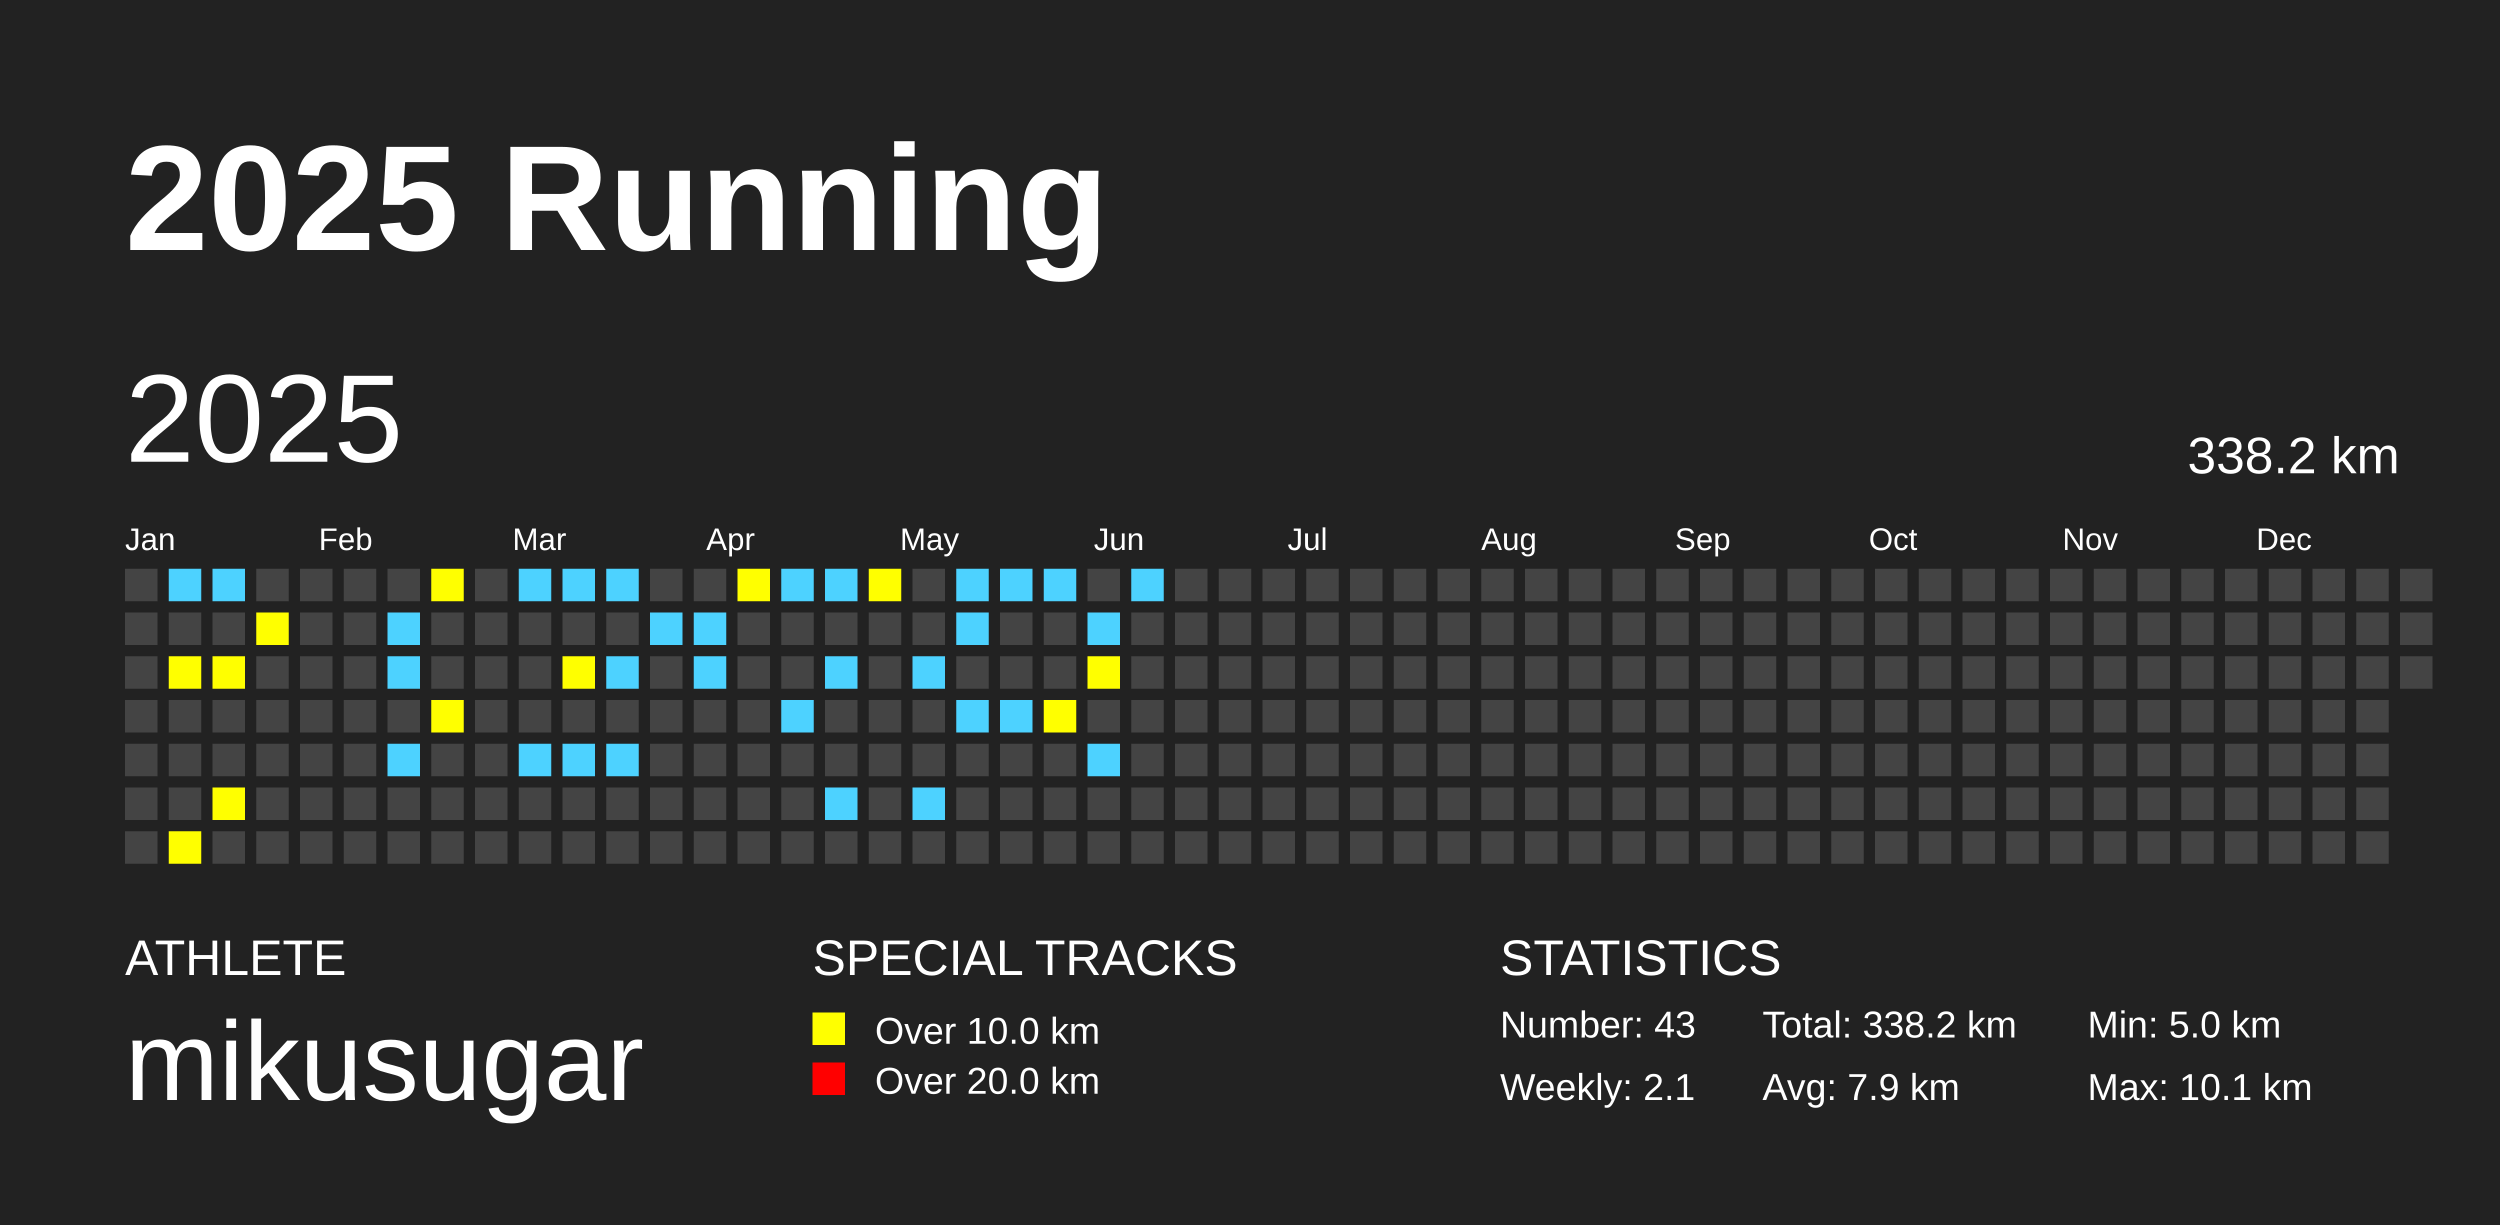
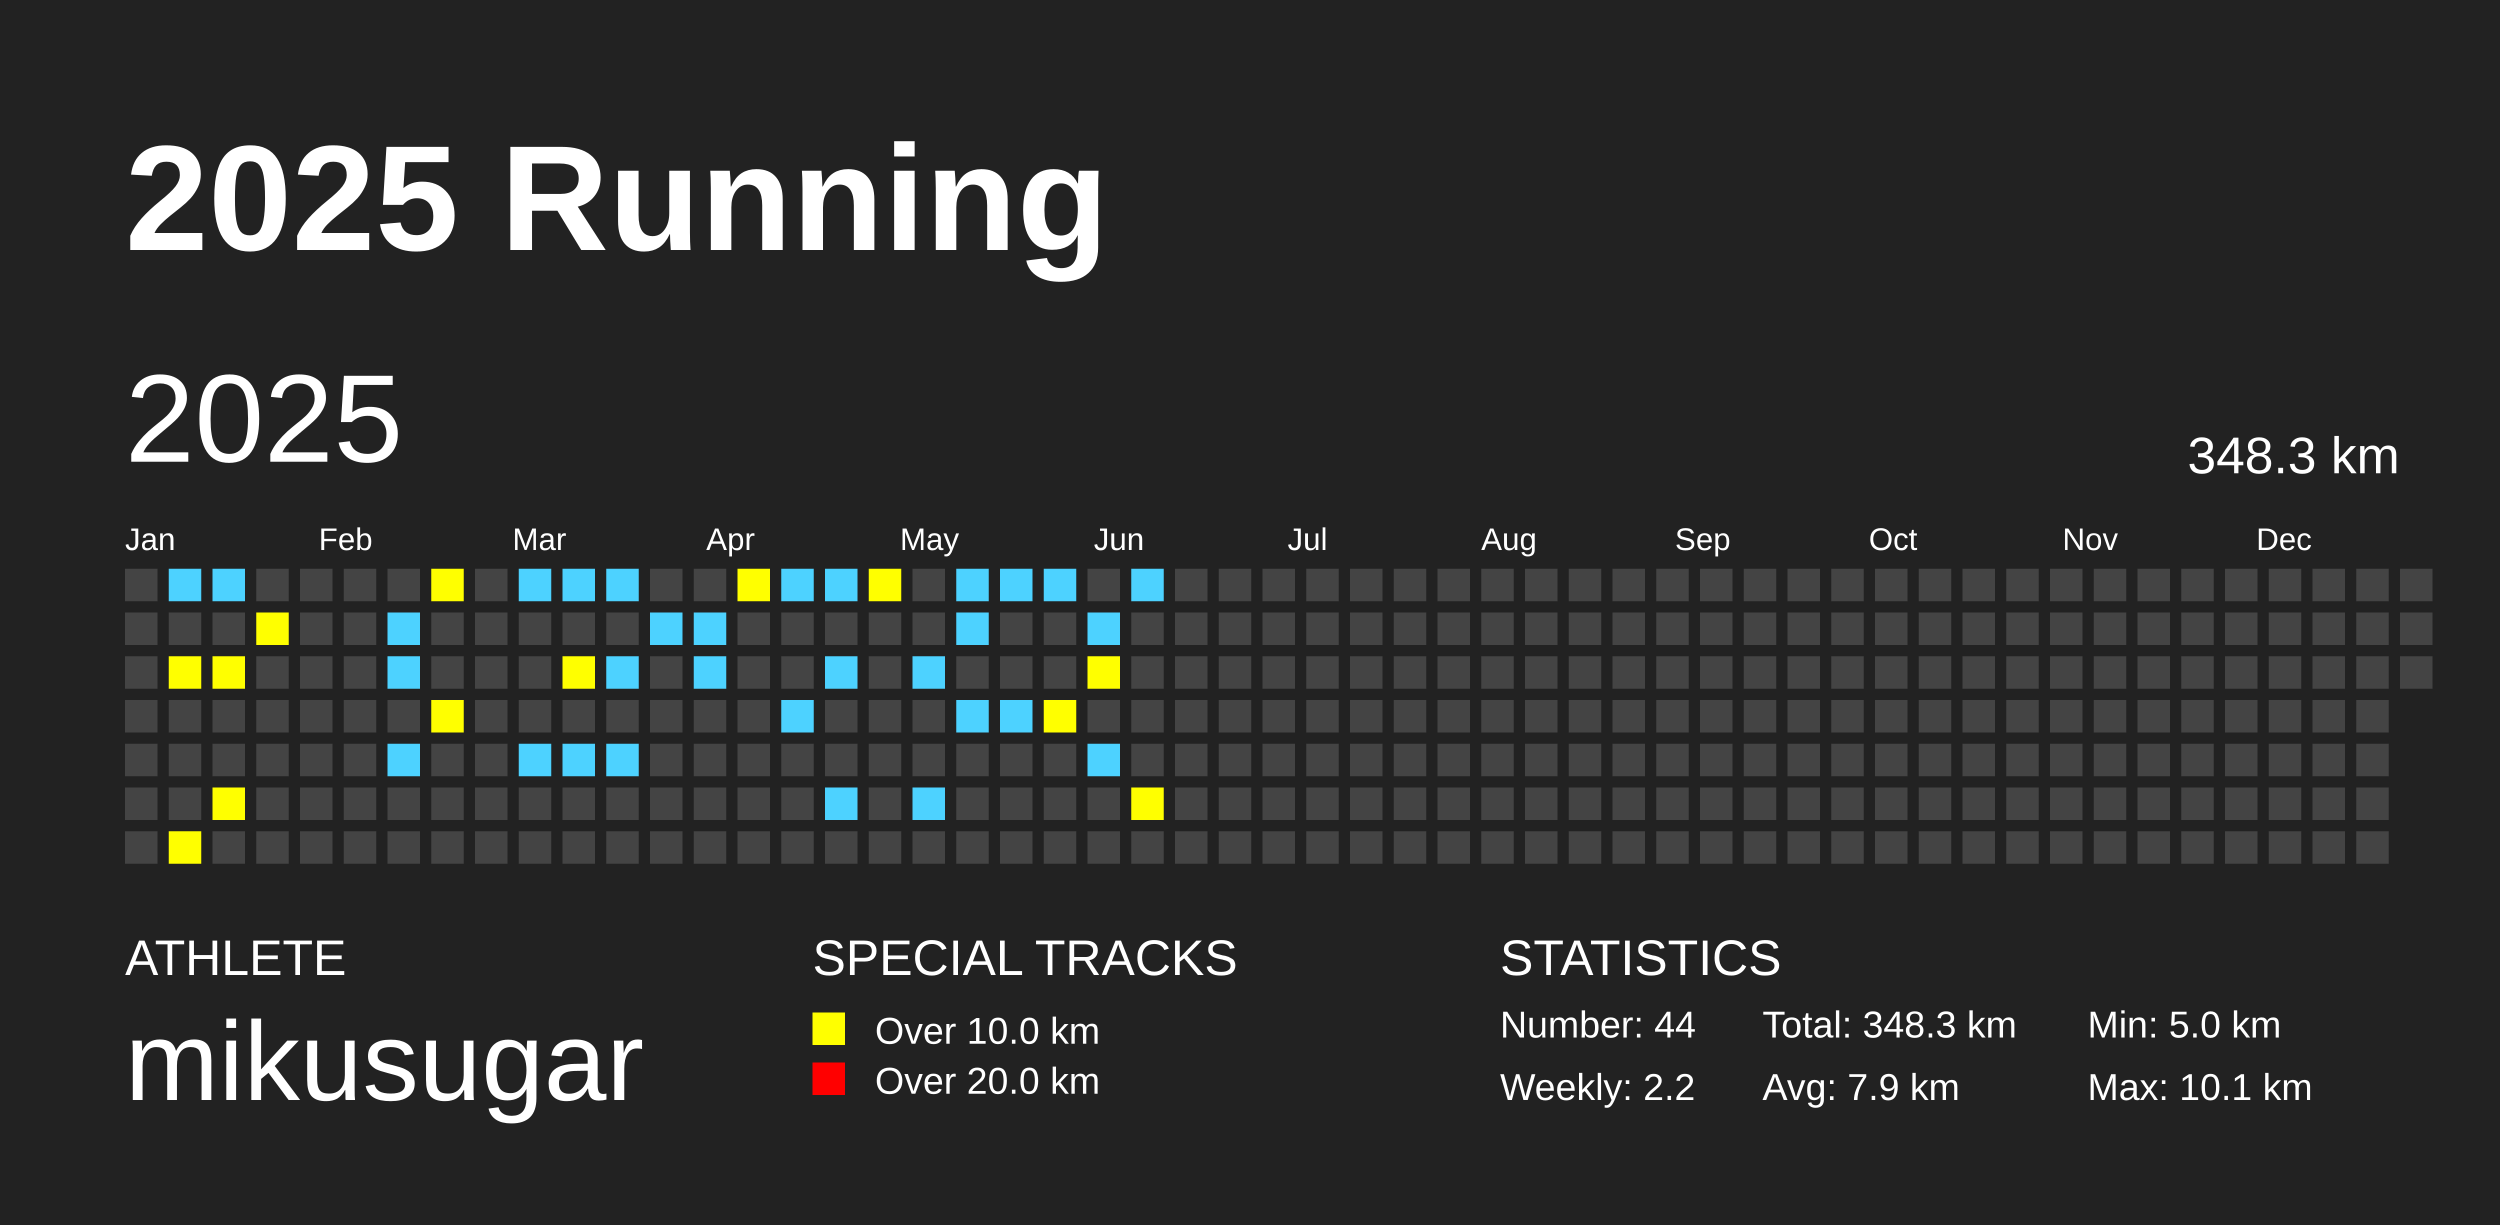
<svg xmlns="http://www.w3.org/2000/svg" baseProfile="full" height="98mm" version="1.1" viewBox="0,0,200,98" width="200mm">
  <defs />
  <rect fill="#222222" height="98" width="200" x="0" y="0" />
  <text fill="#FFFFFF" style="font-size:12px; font-family:Arial; font-weight:bold;" x="10" y="20">2025 Running</text>
  <text fill="#FFFFFF" style="font-size:4px; font-family:Arial" x="10" y="78">ATHLETE</text>
  <text fill="#FFFFFF" style="font-size:9px; font-family:Arial" x="10" y="88">mikusugar</text>
  <text fill="#FFFFFF" style="font-size:4px; font-family:Arial" x="65" y="78">SPECIAL TRACKS</text>
  <rect fill="yellow" height="2.6" width="2.6" x="65" y="81" />
  <text fill="#FFFFFF" style="font-size:3px; font-family:Arial" x="70" y="83.5">Over 10.0 km</text>
  <rect fill="red" height="2.6" width="2.6" x="65" y="85" />
  <text fill="#FFFFFF" style="font-size:3px; font-family:Arial" x="70" y="87.5">Over 20.0 km</text>
  <text fill="#FFFFFF" style="font-size:4px; font-family:Arial" x="120" y="78">STATISTICS</text>
-   <text fill="#FFFFFF" style="font-size:3px; font-family:Arial" x="120" y="83">Number: 43</text>
-   <text fill="#FFFFFF" style="font-size:3px; font-family:Arial" x="120" y="88">Weekly: 2.1</text>
-   <text fill="#FFFFFF" style="font-size:3px; font-family:Arial" x="141" y="83">Total: 338.2 km</text>
+   <text fill="#FFFFFF" style="font-size:3px; font-family:Arial" x="120" y="83">Number: 44</text>
+   <text fill="#FFFFFF" style="font-size:3px; font-family:Arial" x="120" y="88">Weekly: 2.2</text>
+   <text fill="#FFFFFF" style="font-size:3px; font-family:Arial" x="141" y="83">Total: 348.3 km</text>
  <text fill="#FFFFFF" style="font-size:3px; font-family:Arial" x="141" y="88">Avg: 7.9 km</text>
  <text fill="#FFFFFF" style="font-size:3px; font-family:Arial" x="167" y="83">Min: 5.0 km</text>
  <text fill="#FFFFFF" style="font-size:3px; font-family:Arial" x="167" y="88">Max: 10.1 km</text>
  <text dominant-baseline="hanging" fill="#FFFFFF" style="font-size:10.0px; font-family:Arial;" x="10" y="30">2025</text>
-   <text dominant-baseline="hanging" fill="#FFFFFF" style="font-size:4.125px; font-family:Arial;" x="175" y="35">338.2 km</text>
+   <text dominant-baseline="hanging" fill="#FFFFFF" style="font-size:4.125px; font-family:Arial;" x="175" y="35">348.3 km</text>
  <text fill="#FFFFFF" style="font-size:2.5px; font-family:Arial" x="10.0" y="44">Jan</text>
  <text fill="#FFFFFF" style="font-size:2.5px; font-family:Arial" x="25.5" y="44">Feb</text>
  <text fill="#FFFFFF" style="font-size:2.5px; font-family:Arial" x="41.0" y="44">Mar</text>
  <text fill="#FFFFFF" style="font-size:2.5px; font-family:Arial" x="56.5" y="44">Apr</text>
  <text fill="#FFFFFF" style="font-size:2.5px; font-family:Arial" x="72.0" y="44">May</text>
  <text fill="#FFFFFF" style="font-size:2.5px; font-family:Arial" x="87.5" y="44">Jun</text>
  <text fill="#FFFFFF" style="font-size:2.5px; font-family:Arial" x="103.0" y="44">Jul</text>
  <text fill="#FFFFFF" style="font-size:2.5px; font-family:Arial" x="118.5" y="44">Aug</text>
  <text fill="#FFFFFF" style="font-size:2.5px; font-family:Arial" x="134.0" y="44">Sep</text>
  <text fill="#FFFFFF" style="font-size:2.5px; font-family:Arial" x="149.5" y="44">Oct</text>
  <text fill="#FFFFFF" style="font-size:2.5px; font-family:Arial" x="165.0" y="44">Nov</text>
  <text fill="#FFFFFF" style="font-size:2.5px; font-family:Arial" x="180.5" y="44">Dec</text>
  <rect fill="#444444" height="2.6" width="2.6" x="10.0" y="45.5" />
  <rect fill="#444444" height="2.6" width="2.6" x="10.0" y="49.0" />
  <rect fill="#444444" height="2.6" width="2.6" x="10.0" y="52.5" />
  <rect fill="#444444" height="2.6" width="2.6" x="10.0" y="56.0" />
  <rect fill="#444444" height="2.6" width="2.6" x="10.0" y="59.5" />
  <rect fill="#444444" height="2.6" width="2.6" x="10.0" y="63.0" />
  <rect fill="#444444" height="2.6" width="2.6" x="10.0" y="66.5" />
  <rect fill="#4DD2FF" height="2.6" width="2.6" x="13.5" y="45.5" />
  <rect fill="#444444" height="2.6" width="2.6" x="13.5" y="49.0" />
  <rect fill="yellow" height="2.6" width="2.6" x="13.5" y="52.5" />
  <rect fill="#444444" height="2.6" width="2.6" x="13.5" y="56.0" />
  <rect fill="#444444" height="2.6" width="2.6" x="13.5" y="59.5" />
  <rect fill="#444444" height="2.6" width="2.6" x="13.5" y="63.0" />
  <rect fill="yellow" height="2.6" width="2.6" x="13.5" y="66.5" />
  <rect fill="#4DD2FF" height="2.6" width="2.6" x="17.0" y="45.5" />
  <rect fill="#444444" height="2.6" width="2.6" x="17.0" y="49.0" />
  <rect fill="yellow" height="2.6" width="2.6" x="17.0" y="52.5" />
  <rect fill="#444444" height="2.6" width="2.6" x="17.0" y="56.0" />
  <rect fill="#444444" height="2.6" width="2.6" x="17.0" y="59.5" />
  <rect fill="yellow" height="2.6" width="2.6" x="17.0" y="63.0" />
  <rect fill="#444444" height="2.6" width="2.6" x="17.0" y="66.5" />
  <rect fill="#444444" height="2.6" width="2.6" x="20.5" y="45.5" />
  <rect fill="yellow" height="2.6" width="2.6" x="20.5" y="49.0" />
  <rect fill="#444444" height="2.6" width="2.6" x="20.5" y="52.5" />
  <rect fill="#444444" height="2.6" width="2.6" x="20.5" y="56.0" />
  <rect fill="#444444" height="2.6" width="2.6" x="20.5" y="59.5" />
  <rect fill="#444444" height="2.6" width="2.6" x="20.5" y="63.0" />
  <rect fill="#444444" height="2.6" width="2.6" x="20.5" y="66.5" />
  <rect fill="#444444" height="2.6" width="2.6" x="24.0" y="45.5" />
  <rect fill="#444444" height="2.6" width="2.6" x="24.0" y="49.0" />
  <rect fill="#444444" height="2.6" width="2.6" x="24.0" y="52.5" />
  <rect fill="#444444" height="2.6" width="2.6" x="24.0" y="56.0" />
  <rect fill="#444444" height="2.6" width="2.6" x="24.0" y="59.5" />
  <rect fill="#444444" height="2.6" width="2.6" x="24.0" y="63.0" />
  <rect fill="#444444" height="2.6" width="2.6" x="24.0" y="66.5" />
  <rect fill="#444444" height="2.6" width="2.6" x="27.5" y="45.5" />
  <rect fill="#444444" height="2.6" width="2.6" x="27.5" y="49.0" />
  <rect fill="#444444" height="2.6" width="2.6" x="27.5" y="52.5" />
  <rect fill="#444444" height="2.6" width="2.6" x="27.5" y="56.0" />
  <rect fill="#444444" height="2.6" width="2.6" x="27.5" y="59.5" />
  <rect fill="#444444" height="2.6" width="2.6" x="27.5" y="63.0" />
  <rect fill="#444444" height="2.6" width="2.6" x="27.5" y="66.5" />
  <rect fill="#444444" height="2.6" width="2.6" x="31.0" y="45.5" />
  <rect fill="#4DD2FF" height="2.6" width="2.6" x="31.0" y="49.0" />
  <rect fill="#4DD2FF" height="2.6" width="2.6" x="31.0" y="52.5" />
  <rect fill="#444444" height="2.6" width="2.6" x="31.0" y="56.0" />
  <rect fill="#4DD2FF" height="2.6" width="2.6" x="31.0" y="59.5" />
  <rect fill="#444444" height="2.6" width="2.6" x="31.0" y="63.0" />
  <rect fill="#444444" height="2.6" width="2.6" x="31.0" y="66.5" />
  <rect fill="yellow" height="2.6" width="2.6" x="34.5" y="45.5" />
  <rect fill="#444444" height="2.6" width="2.6" x="34.5" y="49.0" />
  <rect fill="#444444" height="2.6" width="2.6" x="34.5" y="52.5" />
  <rect fill="yellow" height="2.6" width="2.6" x="34.5" y="56.0" />
  <rect fill="#444444" height="2.6" width="2.6" x="34.5" y="59.5" />
  <rect fill="#444444" height="2.6" width="2.6" x="34.5" y="63.0" />
  <rect fill="#444444" height="2.6" width="2.6" x="34.5" y="66.5" />
  <rect fill="#444444" height="2.6" width="2.6" x="38.0" y="45.5" />
  <rect fill="#444444" height="2.6" width="2.6" x="38.0" y="49.0" />
  <rect fill="#444444" height="2.6" width="2.6" x="38.0" y="52.5" />
  <rect fill="#444444" height="2.6" width="2.6" x="38.0" y="56.0" />
  <rect fill="#444444" height="2.6" width="2.6" x="38.0" y="59.5" />
  <rect fill="#444444" height="2.6" width="2.6" x="38.0" y="63.0" />
  <rect fill="#444444" height="2.6" width="2.6" x="38.0" y="66.5" />
  <rect fill="#4DD2FF" height="2.6" width="2.6" x="41.5" y="45.5" />
  <rect fill="#444444" height="2.6" width="2.6" x="41.5" y="49.0" />
  <rect fill="#444444" height="2.6" width="2.6" x="41.5" y="52.5" />
  <rect fill="#444444" height="2.6" width="2.6" x="41.5" y="56.0" />
  <rect fill="#4DD2FF" height="2.6" width="2.6" x="41.5" y="59.5" />
  <rect fill="#444444" height="2.6" width="2.6" x="41.5" y="63.0" />
  <rect fill="#444444" height="2.6" width="2.6" x="41.5" y="66.5" />
  <rect fill="#4DD2FF" height="2.6" width="2.6" x="45.0" y="45.5" />
  <rect fill="#444444" height="2.6" width="2.6" x="45.0" y="49.0" />
  <rect fill="yellow" height="2.6" width="2.6" x="45.0" y="52.5" />
  <rect fill="#444444" height="2.6" width="2.6" x="45.0" y="56.0" />
  <rect fill="#4DD2FF" height="2.6" width="2.6" x="45.0" y="59.5" />
  <rect fill="#444444" height="2.6" width="2.6" x="45.0" y="63.0" />
  <rect fill="#444444" height="2.6" width="2.6" x="45.0" y="66.5" />
  <rect fill="#4DD2FF" height="2.6" width="2.6" x="48.5" y="45.5" />
  <rect fill="#444444" height="2.6" width="2.6" x="48.5" y="49.0" />
  <rect fill="#4DD2FF" height="2.6" width="2.6" x="48.5" y="52.5" />
  <rect fill="#444444" height="2.6" width="2.6" x="48.5" y="56.0" />
  <rect fill="#4DD2FF" height="2.6" width="2.6" x="48.5" y="59.5" />
  <rect fill="#444444" height="2.6" width="2.6" x="48.5" y="63.0" />
  <rect fill="#444444" height="2.6" width="2.6" x="48.5" y="66.5" />
  <rect fill="#444444" height="2.6" width="2.6" x="52.0" y="45.5" />
  <rect fill="#4DD2FF" height="2.6" width="2.6" x="52.0" y="49.0" />
  <rect fill="#444444" height="2.6" width="2.6" x="52.0" y="52.5" />
  <rect fill="#444444" height="2.6" width="2.6" x="52.0" y="56.0" />
  <rect fill="#444444" height="2.6" width="2.6" x="52.0" y="59.5" />
  <rect fill="#444444" height="2.6" width="2.6" x="52.0" y="63.0" />
  <rect fill="#444444" height="2.6" width="2.6" x="52.0" y="66.5" />
  <rect fill="#444444" height="2.6" width="2.6" x="55.5" y="45.5" />
  <rect fill="#4DD2FF" height="2.6" width="2.6" x="55.5" y="49.0" />
  <rect fill="#4DD2FF" height="2.6" width="2.6" x="55.5" y="52.5" />
  <rect fill="#444444" height="2.6" width="2.6" x="55.5" y="56.0" />
  <rect fill="#444444" height="2.6" width="2.6" x="55.5" y="59.5" />
  <rect fill="#444444" height="2.6" width="2.6" x="55.5" y="63.0" />
  <rect fill="#444444" height="2.6" width="2.6" x="55.5" y="66.5" />
  <rect fill="yellow" height="2.6" width="2.6" x="59.0" y="45.5" />
  <rect fill="#444444" height="2.6" width="2.6" x="59.0" y="49.0" />
  <rect fill="#444444" height="2.6" width="2.6" x="59.0" y="52.5" />
  <rect fill="#444444" height="2.6" width="2.6" x="59.0" y="56.0" />
  <rect fill="#444444" height="2.6" width="2.6" x="59.0" y="59.5" />
  <rect fill="#444444" height="2.6" width="2.6" x="59.0" y="63.0" />
  <rect fill="#444444" height="2.6" width="2.6" x="59.0" y="66.5" />
  <rect fill="#4DD2FF" height="2.6" width="2.6" x="62.5" y="45.5" />
  <rect fill="#444444" height="2.6" width="2.6" x="62.5" y="49.0" />
  <rect fill="#444444" height="2.6" width="2.6" x="62.5" y="52.5" />
  <rect fill="#4DD2FF" height="2.6" width="2.6" x="62.5" y="56.0" />
  <rect fill="#444444" height="2.6" width="2.6" x="62.5" y="59.5" />
  <rect fill="#444444" height="2.6" width="2.6" x="62.5" y="63.0" />
  <rect fill="#444444" height="2.6" width="2.6" x="62.5" y="66.5" />
  <rect fill="#4DD2FF" height="2.6" width="2.6" x="66.0" y="45.5" />
  <rect fill="#444444" height="2.6" width="2.6" x="66.0" y="49.0" />
  <rect fill="#4DD2FF" height="2.6" width="2.6" x="66.0" y="52.5" />
  <rect fill="#444444" height="2.6" width="2.6" x="66.0" y="56.0" />
  <rect fill="#444444" height="2.6" width="2.6" x="66.0" y="59.5" />
  <rect fill="#4DD2FF" height="2.6" width="2.6" x="66.0" y="63.0" />
  <rect fill="#444444" height="2.6" width="2.6" x="66.0" y="66.5" />
  <rect fill="yellow" height="2.6" width="2.6" x="69.5" y="45.5" />
  <rect fill="#444444" height="2.6" width="2.6" x="69.5" y="49.0" />
  <rect fill="#444444" height="2.6" width="2.6" x="69.5" y="52.5" />
  <rect fill="#444444" height="2.6" width="2.6" x="69.5" y="56.0" />
  <rect fill="#444444" height="2.6" width="2.6" x="69.5" y="59.5" />
  <rect fill="#444444" height="2.6" width="2.6" x="69.5" y="63.0" />
  <rect fill="#444444" height="2.6" width="2.6" x="69.5" y="66.5" />
  <rect fill="#444444" height="2.6" width="2.6" x="73.0" y="45.5" />
  <rect fill="#444444" height="2.6" width="2.6" x="73.0" y="49.0" />
  <rect fill="#4DD2FF" height="2.6" width="2.6" x="73.0" y="52.5" />
  <rect fill="#444444" height="2.6" width="2.6" x="73.0" y="56.0" />
  <rect fill="#444444" height="2.6" width="2.6" x="73.0" y="59.5" />
  <rect fill="#4DD2FF" height="2.6" width="2.6" x="73.0" y="63.0" />
  <rect fill="#444444" height="2.6" width="2.6" x="73.0" y="66.5" />
  <rect fill="#4DD2FF" height="2.6" width="2.6" x="76.5" y="45.5" />
  <rect fill="#4DD2FF" height="2.6" width="2.6" x="76.5" y="49.0" />
  <rect fill="#444444" height="2.6" width="2.6" x="76.5" y="52.5" />
  <rect fill="#4DD2FF" height="2.6" width="2.6" x="76.5" y="56.0" />
  <rect fill="#444444" height="2.6" width="2.6" x="76.5" y="59.5" />
  <rect fill="#444444" height="2.6" width="2.6" x="76.5" y="63.0" />
  <rect fill="#444444" height="2.6" width="2.6" x="76.5" y="66.5" />
  <rect fill="#4DD2FF" height="2.6" width="2.6" x="80.0" y="45.5" />
  <rect fill="#444444" height="2.6" width="2.6" x="80.0" y="49.0" />
  <rect fill="#444444" height="2.6" width="2.6" x="80.0" y="52.5" />
  <rect fill="#4DD2FF" height="2.6" width="2.6" x="80.0" y="56.0" />
  <rect fill="#444444" height="2.6" width="2.6" x="80.0" y="59.5" />
  <rect fill="#444444" height="2.6" width="2.6" x="80.0" y="63.0" />
  <rect fill="#444444" height="2.6" width="2.6" x="80.0" y="66.5" />
  <rect fill="#4DD2FF" height="2.6" width="2.6" x="83.5" y="45.5" />
  <rect fill="#444444" height="2.6" width="2.6" x="83.5" y="49.0" />
  <rect fill="#444444" height="2.6" width="2.6" x="83.5" y="52.5" />
  <rect fill="yellow" height="2.6" width="2.6" x="83.5" y="56.0" />
  <rect fill="#444444" height="2.6" width="2.6" x="83.5" y="59.5" />
  <rect fill="#444444" height="2.6" width="2.6" x="83.5" y="63.0" />
  <rect fill="#444444" height="2.6" width="2.6" x="83.5" y="66.5" />
  <rect fill="#444444" height="2.6" width="2.6" x="87.0" y="45.5" />
  <rect fill="#4DD2FF" height="2.6" width="2.6" x="87.0" y="49.0" />
  <rect fill="yellow" height="2.6" width="2.6" x="87.0" y="52.5" />
  <rect fill="#444444" height="2.6" width="2.6" x="87.0" y="56.0" />
  <rect fill="#4DD2FF" height="2.6" width="2.6" x="87.0" y="59.5" />
  <rect fill="#444444" height="2.6" width="2.6" x="87.0" y="63.0" />
  <rect fill="#444444" height="2.6" width="2.6" x="87.0" y="66.5" />
  <rect fill="#4DD2FF" height="2.6" width="2.6" x="90.5" y="45.5" />
  <rect fill="#444444" height="2.6" width="2.6" x="90.5" y="49.0" />
  <rect fill="#444444" height="2.6" width="2.6" x="90.5" y="52.5" />
  <rect fill="#444444" height="2.6" width="2.6" x="90.5" y="56.0" />
  <rect fill="#444444" height="2.6" width="2.6" x="90.5" y="59.5" />
-   <rect fill="#444444" height="2.6" width="2.6" x="90.5" y="63.0" />
+   <rect fill="yellow" height="2.6" width="2.6" x="90.5" y="63.0" />
  <rect fill="#444444" height="2.6" width="2.6" x="90.5" y="66.5" />
  <rect fill="#444444" height="2.6" width="2.6" x="94.0" y="45.5" />
  <rect fill="#444444" height="2.6" width="2.6" x="94.0" y="49.0" />
  <rect fill="#444444" height="2.6" width="2.6" x="94.0" y="52.5" />
  <rect fill="#444444" height="2.6" width="2.6" x="94.0" y="56.0" />
  <rect fill="#444444" height="2.6" width="2.6" x="94.0" y="59.5" />
  <rect fill="#444444" height="2.6" width="2.6" x="94.0" y="63.0" />
  <rect fill="#444444" height="2.6" width="2.6" x="94.0" y="66.5" />
  <rect fill="#444444" height="2.6" width="2.6" x="97.5" y="45.5" />
  <rect fill="#444444" height="2.6" width="2.6" x="97.5" y="49.0" />
  <rect fill="#444444" height="2.6" width="2.6" x="97.5" y="52.5" />
  <rect fill="#444444" height="2.6" width="2.6" x="97.5" y="56.0" />
  <rect fill="#444444" height="2.6" width="2.6" x="97.5" y="59.5" />
  <rect fill="#444444" height="2.6" width="2.6" x="97.5" y="63.0" />
  <rect fill="#444444" height="2.6" width="2.6" x="97.5" y="66.5" />
  <rect fill="#444444" height="2.6" width="2.6" x="101.0" y="45.5" />
  <rect fill="#444444" height="2.6" width="2.6" x="101.0" y="49.0" />
  <rect fill="#444444" height="2.6" width="2.6" x="101.0" y="52.5" />
  <rect fill="#444444" height="2.6" width="2.6" x="101.0" y="56.0" />
  <rect fill="#444444" height="2.6" width="2.6" x="101.0" y="59.5" />
  <rect fill="#444444" height="2.6" width="2.6" x="101.0" y="63.0" />
  <rect fill="#444444" height="2.6" width="2.6" x="101.0" y="66.5" />
  <rect fill="#444444" height="2.6" width="2.6" x="104.5" y="45.5" />
  <rect fill="#444444" height="2.6" width="2.6" x="104.5" y="49.0" />
  <rect fill="#444444" height="2.6" width="2.6" x="104.5" y="52.5" />
  <rect fill="#444444" height="2.6" width="2.6" x="104.5" y="56.0" />
  <rect fill="#444444" height="2.6" width="2.6" x="104.5" y="59.5" />
  <rect fill="#444444" height="2.6" width="2.6" x="104.5" y="63.0" />
  <rect fill="#444444" height="2.6" width="2.6" x="104.5" y="66.5" />
  <rect fill="#444444" height="2.6" width="2.6" x="108.0" y="45.5" />
  <rect fill="#444444" height="2.6" width="2.6" x="108.0" y="49.0" />
  <rect fill="#444444" height="2.6" width="2.6" x="108.0" y="52.5" />
  <rect fill="#444444" height="2.6" width="2.6" x="108.0" y="56.0" />
  <rect fill="#444444" height="2.6" width="2.6" x="108.0" y="59.5" />
  <rect fill="#444444" height="2.6" width="2.6" x="108.0" y="63.0" />
  <rect fill="#444444" height="2.6" width="2.6" x="108.0" y="66.5" />
  <rect fill="#444444" height="2.6" width="2.6" x="111.5" y="45.5" />
  <rect fill="#444444" height="2.6" width="2.6" x="111.5" y="49.0" />
  <rect fill="#444444" height="2.6" width="2.6" x="111.5" y="52.5" />
  <rect fill="#444444" height="2.6" width="2.6" x="111.5" y="56.0" />
  <rect fill="#444444" height="2.6" width="2.6" x="111.5" y="59.5" />
  <rect fill="#444444" height="2.6" width="2.6" x="111.5" y="63.0" />
  <rect fill="#444444" height="2.6" width="2.6" x="111.5" y="66.5" />
  <rect fill="#444444" height="2.6" width="2.6" x="115.0" y="45.5" />
  <rect fill="#444444" height="2.6" width="2.6" x="115.0" y="49.0" />
  <rect fill="#444444" height="2.6" width="2.6" x="115.0" y="52.5" />
  <rect fill="#444444" height="2.6" width="2.6" x="115.0" y="56.0" />
  <rect fill="#444444" height="2.6" width="2.6" x="115.0" y="59.5" />
  <rect fill="#444444" height="2.6" width="2.6" x="115.0" y="63.0" />
  <rect fill="#444444" height="2.6" width="2.6" x="115.0" y="66.5" />
  <rect fill="#444444" height="2.6" width="2.6" x="118.5" y="45.5" />
  <rect fill="#444444" height="2.6" width="2.6" x="118.5" y="49.0" />
  <rect fill="#444444" height="2.6" width="2.6" x="118.5" y="52.5" />
  <rect fill="#444444" height="2.6" width="2.6" x="118.5" y="56.0" />
  <rect fill="#444444" height="2.6" width="2.6" x="118.5" y="59.5" />
  <rect fill="#444444" height="2.6" width="2.6" x="118.5" y="63.0" />
  <rect fill="#444444" height="2.6" width="2.6" x="118.5" y="66.5" />
  <rect fill="#444444" height="2.6" width="2.6" x="122.0" y="45.5" />
  <rect fill="#444444" height="2.6" width="2.6" x="122.0" y="49.0" />
  <rect fill="#444444" height="2.6" width="2.6" x="122.0" y="52.5" />
  <rect fill="#444444" height="2.6" width="2.6" x="122.0" y="56.0" />
  <rect fill="#444444" height="2.6" width="2.6" x="122.0" y="59.5" />
  <rect fill="#444444" height="2.6" width="2.6" x="122.0" y="63.0" />
  <rect fill="#444444" height="2.6" width="2.6" x="122.0" y="66.5" />
  <rect fill="#444444" height="2.6" width="2.6" x="125.5" y="45.5" />
  <rect fill="#444444" height="2.6" width="2.6" x="125.5" y="49.0" />
  <rect fill="#444444" height="2.6" width="2.6" x="125.5" y="52.5" />
  <rect fill="#444444" height="2.6" width="2.6" x="125.5" y="56.0" />
  <rect fill="#444444" height="2.6" width="2.6" x="125.5" y="59.5" />
  <rect fill="#444444" height="2.6" width="2.6" x="125.5" y="63.0" />
  <rect fill="#444444" height="2.6" width="2.6" x="125.5" y="66.5" />
  <rect fill="#444444" height="2.6" width="2.6" x="129.0" y="45.5" />
  <rect fill="#444444" height="2.6" width="2.6" x="129.0" y="49.0" />
  <rect fill="#444444" height="2.6" width="2.6" x="129.0" y="52.5" />
  <rect fill="#444444" height="2.6" width="2.6" x="129.0" y="56.0" />
  <rect fill="#444444" height="2.6" width="2.6" x="129.0" y="59.5" />
  <rect fill="#444444" height="2.6" width="2.6" x="129.0" y="63.0" />
  <rect fill="#444444" height="2.6" width="2.6" x="129.0" y="66.5" />
  <rect fill="#444444" height="2.6" width="2.6" x="132.5" y="45.5" />
  <rect fill="#444444" height="2.6" width="2.6" x="132.5" y="49.0" />
  <rect fill="#444444" height="2.6" width="2.6" x="132.5" y="52.5" />
  <rect fill="#444444" height="2.6" width="2.6" x="132.5" y="56.0" />
  <rect fill="#444444" height="2.6" width="2.6" x="132.5" y="59.5" />
  <rect fill="#444444" height="2.6" width="2.6" x="132.5" y="63.0" />
  <rect fill="#444444" height="2.6" width="2.6" x="132.5" y="66.5" />
  <rect fill="#444444" height="2.6" width="2.6" x="136.0" y="45.5" />
  <rect fill="#444444" height="2.6" width="2.6" x="136.0" y="49.0" />
  <rect fill="#444444" height="2.6" width="2.6" x="136.0" y="52.5" />
  <rect fill="#444444" height="2.6" width="2.6" x="136.0" y="56.0" />
  <rect fill="#444444" height="2.6" width="2.6" x="136.0" y="59.5" />
  <rect fill="#444444" height="2.6" width="2.6" x="136.0" y="63.0" />
  <rect fill="#444444" height="2.6" width="2.6" x="136.0" y="66.5" />
  <rect fill="#444444" height="2.6" width="2.6" x="139.5" y="45.5" />
  <rect fill="#444444" height="2.6" width="2.6" x="139.5" y="49.0" />
  <rect fill="#444444" height="2.6" width="2.6" x="139.5" y="52.5" />
  <rect fill="#444444" height="2.6" width="2.6" x="139.5" y="56.0" />
  <rect fill="#444444" height="2.6" width="2.6" x="139.5" y="59.5" />
  <rect fill="#444444" height="2.6" width="2.6" x="139.5" y="63.0" />
  <rect fill="#444444" height="2.6" width="2.6" x="139.5" y="66.5" />
  <rect fill="#444444" height="2.6" width="2.6" x="143.0" y="45.5" />
  <rect fill="#444444" height="2.6" width="2.6" x="143.0" y="49.0" />
  <rect fill="#444444" height="2.6" width="2.6" x="143.0" y="52.5" />
  <rect fill="#444444" height="2.6" width="2.6" x="143.0" y="56.0" />
  <rect fill="#444444" height="2.6" width="2.6" x="143.0" y="59.5" />
  <rect fill="#444444" height="2.6" width="2.6" x="143.0" y="63.0" />
  <rect fill="#444444" height="2.6" width="2.6" x="143.0" y="66.5" />
  <rect fill="#444444" height="2.6" width="2.6" x="146.5" y="45.5" />
  <rect fill="#444444" height="2.6" width="2.6" x="146.5" y="49.0" />
  <rect fill="#444444" height="2.6" width="2.6" x="146.5" y="52.5" />
  <rect fill="#444444" height="2.6" width="2.6" x="146.5" y="56.0" />
  <rect fill="#444444" height="2.6" width="2.6" x="146.5" y="59.5" />
  <rect fill="#444444" height="2.6" width="2.6" x="146.5" y="63.0" />
  <rect fill="#444444" height="2.6" width="2.6" x="146.5" y="66.5" />
  <rect fill="#444444" height="2.6" width="2.6" x="150.0" y="45.5" />
  <rect fill="#444444" height="2.6" width="2.6" x="150.0" y="49.0" />
  <rect fill="#444444" height="2.6" width="2.6" x="150.0" y="52.5" />
  <rect fill="#444444" height="2.6" width="2.6" x="150.0" y="56.0" />
  <rect fill="#444444" height="2.6" width="2.6" x="150.0" y="59.5" />
  <rect fill="#444444" height="2.6" width="2.6" x="150.0" y="63.0" />
  <rect fill="#444444" height="2.6" width="2.6" x="150.0" y="66.5" />
  <rect fill="#444444" height="2.6" width="2.6" x="153.5" y="45.5" />
  <rect fill="#444444" height="2.6" width="2.6" x="153.5" y="49.0" />
  <rect fill="#444444" height="2.6" width="2.6" x="153.5" y="52.5" />
  <rect fill="#444444" height="2.6" width="2.6" x="153.5" y="56.0" />
  <rect fill="#444444" height="2.6" width="2.6" x="153.5" y="59.5" />
  <rect fill="#444444" height="2.6" width="2.6" x="153.5" y="63.0" />
  <rect fill="#444444" height="2.6" width="2.6" x="153.5" y="66.5" />
  <rect fill="#444444" height="2.6" width="2.6" x="157.0" y="45.5" />
  <rect fill="#444444" height="2.6" width="2.6" x="157.0" y="49.0" />
  <rect fill="#444444" height="2.6" width="2.6" x="157.0" y="52.5" />
  <rect fill="#444444" height="2.6" width="2.6" x="157.0" y="56.0" />
  <rect fill="#444444" height="2.6" width="2.6" x="157.0" y="59.5" />
  <rect fill="#444444" height="2.6" width="2.6" x="157.0" y="63.0" />
  <rect fill="#444444" height="2.6" width="2.6" x="157.0" y="66.5" />
  <rect fill="#444444" height="2.6" width="2.6" x="160.5" y="45.5" />
  <rect fill="#444444" height="2.6" width="2.6" x="160.5" y="49.0" />
  <rect fill="#444444" height="2.6" width="2.6" x="160.5" y="52.5" />
  <rect fill="#444444" height="2.6" width="2.6" x="160.5" y="56.0" />
  <rect fill="#444444" height="2.6" width="2.6" x="160.5" y="59.5" />
  <rect fill="#444444" height="2.6" width="2.6" x="160.5" y="63.0" />
  <rect fill="#444444" height="2.6" width="2.6" x="160.5" y="66.5" />
  <rect fill="#444444" height="2.6" width="2.6" x="164.0" y="45.5" />
  <rect fill="#444444" height="2.6" width="2.6" x="164.0" y="49.0" />
  <rect fill="#444444" height="2.6" width="2.6" x="164.0" y="52.5" />
  <rect fill="#444444" height="2.6" width="2.6" x="164.0" y="56.0" />
  <rect fill="#444444" height="2.6" width="2.6" x="164.0" y="59.5" />
  <rect fill="#444444" height="2.6" width="2.6" x="164.0" y="63.0" />
  <rect fill="#444444" height="2.6" width="2.6" x="164.0" y="66.5" />
  <rect fill="#444444" height="2.6" width="2.6" x="167.5" y="45.5" />
  <rect fill="#444444" height="2.6" width="2.6" x="167.5" y="49.0" />
  <rect fill="#444444" height="2.6" width="2.6" x="167.5" y="52.5" />
  <rect fill="#444444" height="2.6" width="2.6" x="167.5" y="56.0" />
  <rect fill="#444444" height="2.6" width="2.6" x="167.5" y="59.5" />
  <rect fill="#444444" height="2.6" width="2.6" x="167.5" y="63.0" />
  <rect fill="#444444" height="2.6" width="2.6" x="167.5" y="66.5" />
  <rect fill="#444444" height="2.6" width="2.6" x="171.0" y="45.5" />
  <rect fill="#444444" height="2.6" width="2.6" x="171.0" y="49.0" />
  <rect fill="#444444" height="2.6" width="2.6" x="171.0" y="52.5" />
  <rect fill="#444444" height="2.6" width="2.6" x="171.0" y="56.0" />
  <rect fill="#444444" height="2.6" width="2.6" x="171.0" y="59.5" />
  <rect fill="#444444" height="2.6" width="2.6" x="171.0" y="63.0" />
  <rect fill="#444444" height="2.6" width="2.6" x="171.0" y="66.5" />
  <rect fill="#444444" height="2.6" width="2.6" x="174.5" y="45.5" />
  <rect fill="#444444" height="2.6" width="2.6" x="174.5" y="49.0" />
  <rect fill="#444444" height="2.6" width="2.6" x="174.5" y="52.5" />
  <rect fill="#444444" height="2.6" width="2.6" x="174.5" y="56.0" />
  <rect fill="#444444" height="2.6" width="2.6" x="174.5" y="59.5" />
  <rect fill="#444444" height="2.6" width="2.6" x="174.5" y="63.0" />
  <rect fill="#444444" height="2.6" width="2.6" x="174.5" y="66.5" />
  <rect fill="#444444" height="2.6" width="2.6" x="178.0" y="45.5" />
  <rect fill="#444444" height="2.6" width="2.6" x="178.0" y="49.0" />
  <rect fill="#444444" height="2.6" width="2.6" x="178.0" y="52.5" />
  <rect fill="#444444" height="2.6" width="2.6" x="178.0" y="56.0" />
  <rect fill="#444444" height="2.6" width="2.6" x="178.0" y="59.5" />
  <rect fill="#444444" height="2.6" width="2.6" x="178.0" y="63.0" />
  <rect fill="#444444" height="2.6" width="2.6" x="178.0" y="66.5" />
  <rect fill="#444444" height="2.6" width="2.6" x="181.5" y="45.5" />
  <rect fill="#444444" height="2.6" width="2.6" x="181.5" y="49.0" />
  <rect fill="#444444" height="2.6" width="2.6" x="181.5" y="52.5" />
  <rect fill="#444444" height="2.6" width="2.6" x="181.5" y="56.0" />
  <rect fill="#444444" height="2.6" width="2.6" x="181.5" y="59.5" />
  <rect fill="#444444" height="2.6" width="2.6" x="181.5" y="63.0" />
  <rect fill="#444444" height="2.6" width="2.6" x="181.5" y="66.5" />
  <rect fill="#444444" height="2.6" width="2.6" x="185.0" y="45.5" />
  <rect fill="#444444" height="2.6" width="2.6" x="185.0" y="49.0" />
  <rect fill="#444444" height="2.6" width="2.6" x="185.0" y="52.5" />
  <rect fill="#444444" height="2.6" width="2.6" x="185.0" y="56.0" />
  <rect fill="#444444" height="2.6" width="2.6" x="185.0" y="59.5" />
  <rect fill="#444444" height="2.6" width="2.6" x="185.0" y="63.0" />
  <rect fill="#444444" height="2.6" width="2.6" x="185.0" y="66.5" />
  <rect fill="#444444" height="2.6" width="2.6" x="188.5" y="45.5" />
  <rect fill="#444444" height="2.6" width="2.6" x="188.5" y="49.0" />
  <rect fill="#444444" height="2.6" width="2.6" x="188.5" y="52.5" />
  <rect fill="#444444" height="2.6" width="2.6" x="188.5" y="56.0" />
  <rect fill="#444444" height="2.6" width="2.6" x="188.5" y="59.5" />
  <rect fill="#444444" height="2.6" width="2.6" x="188.5" y="63.0" />
  <rect fill="#444444" height="2.6" width="2.6" x="188.5" y="66.5" />
  <rect fill="#444444" height="2.6" width="2.6" x="192.0" y="45.5" />
  <rect fill="#444444" height="2.6" width="2.6" x="192.0" y="49.0" />
  <rect fill="#444444" height="2.6" width="2.6" x="192.0" y="52.5" />
</svg>
